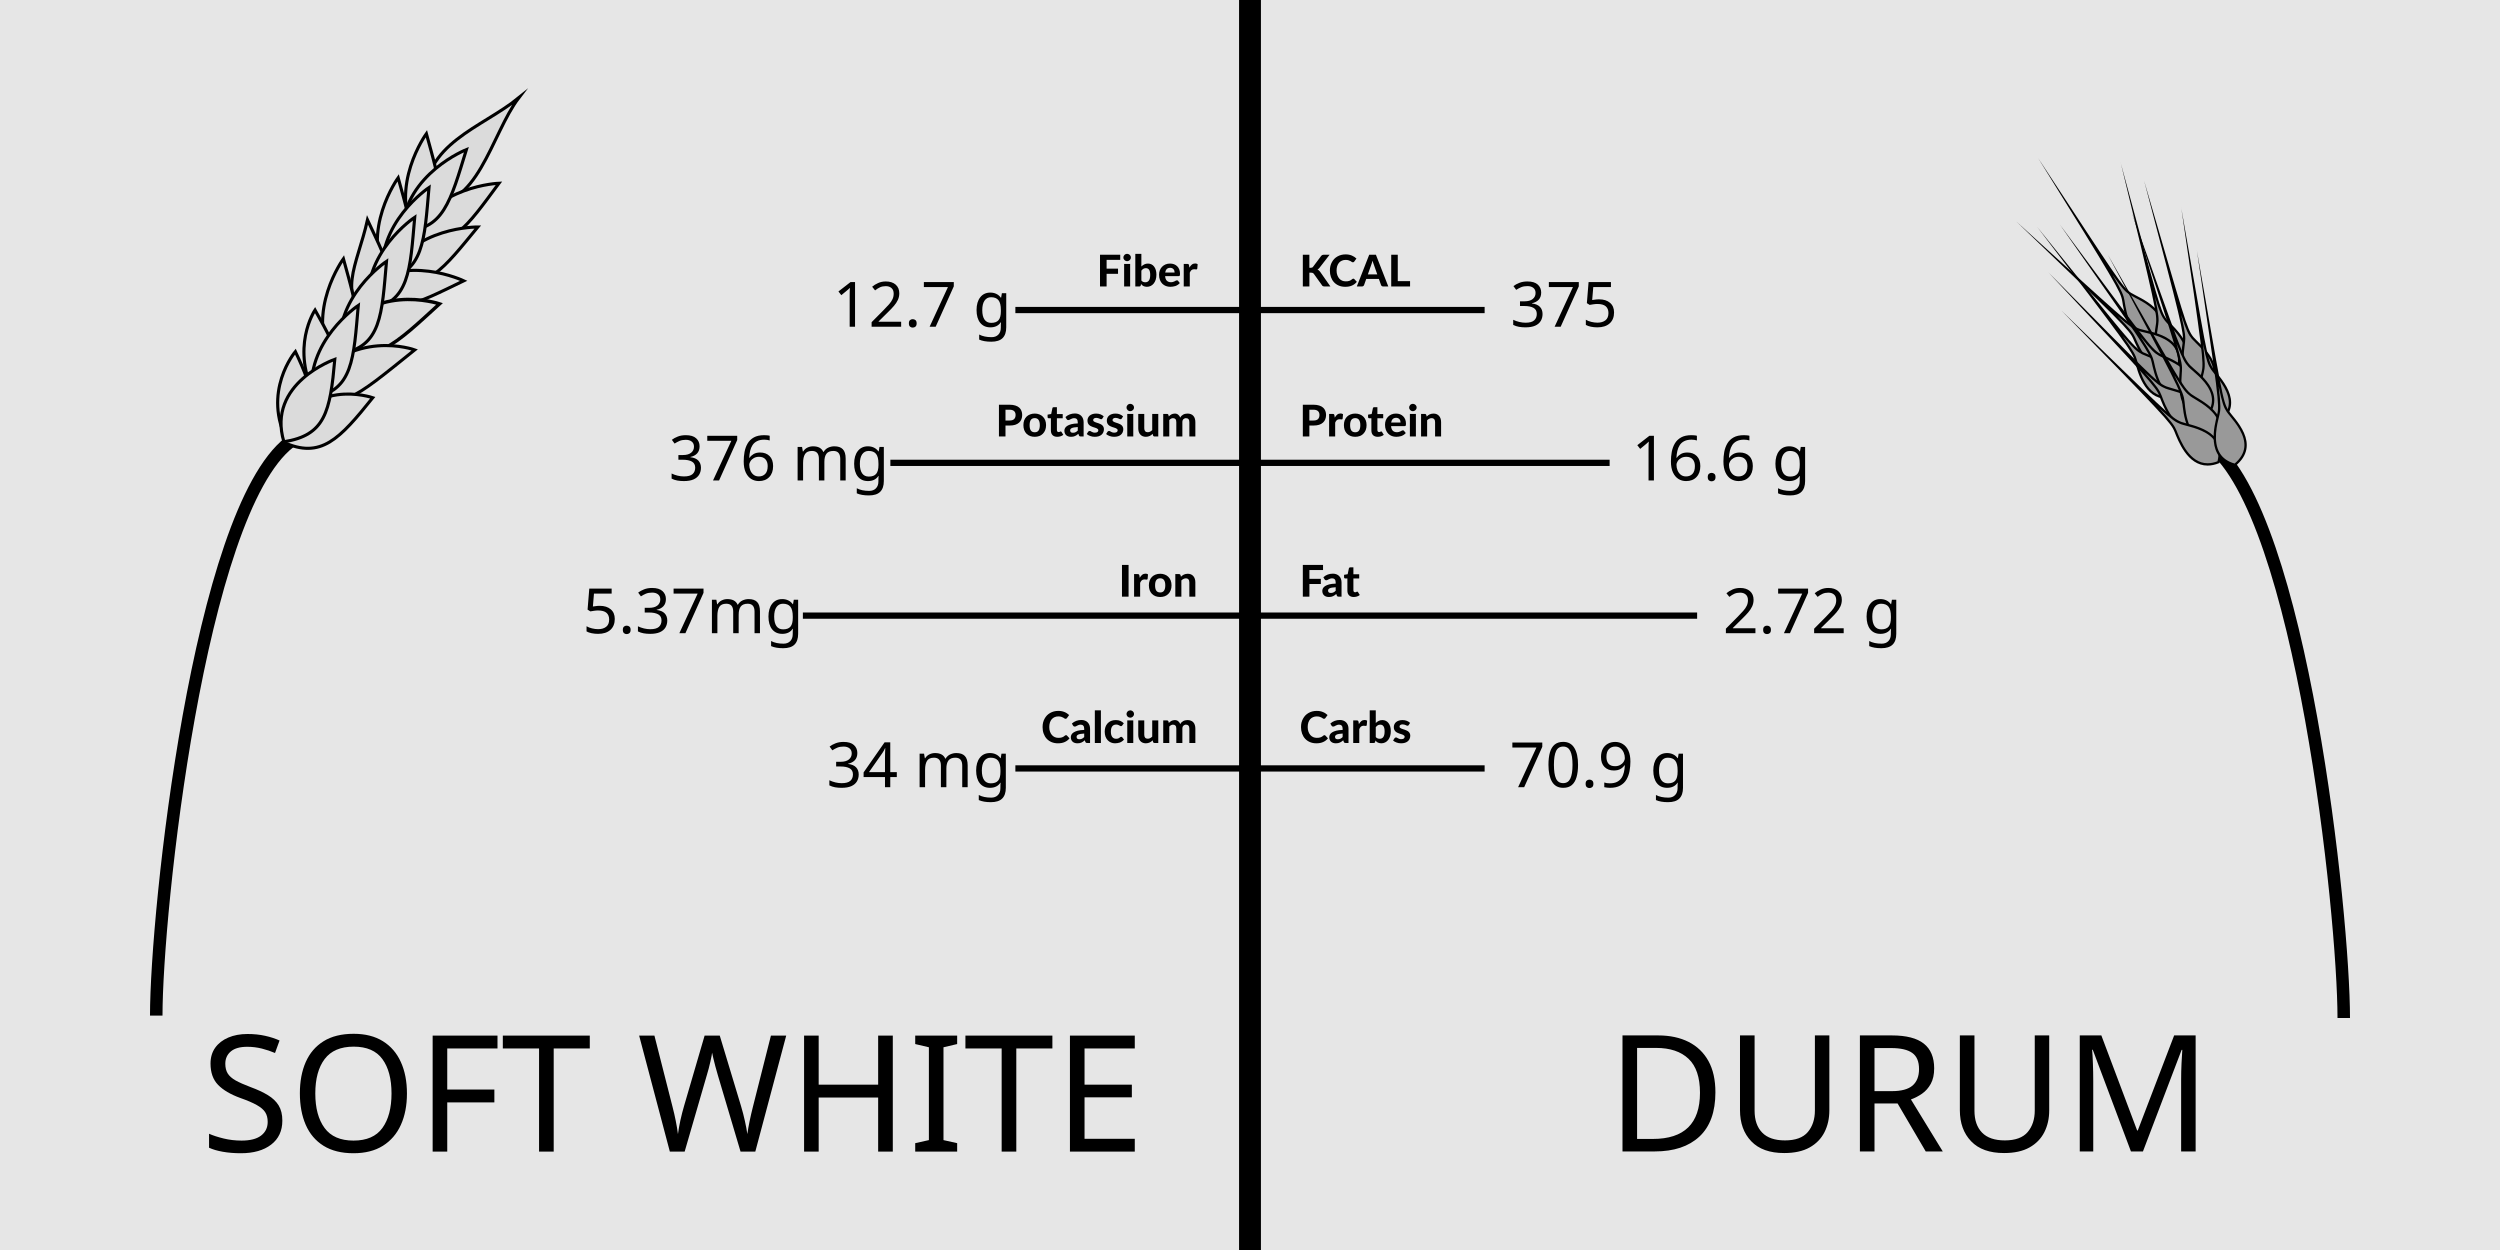
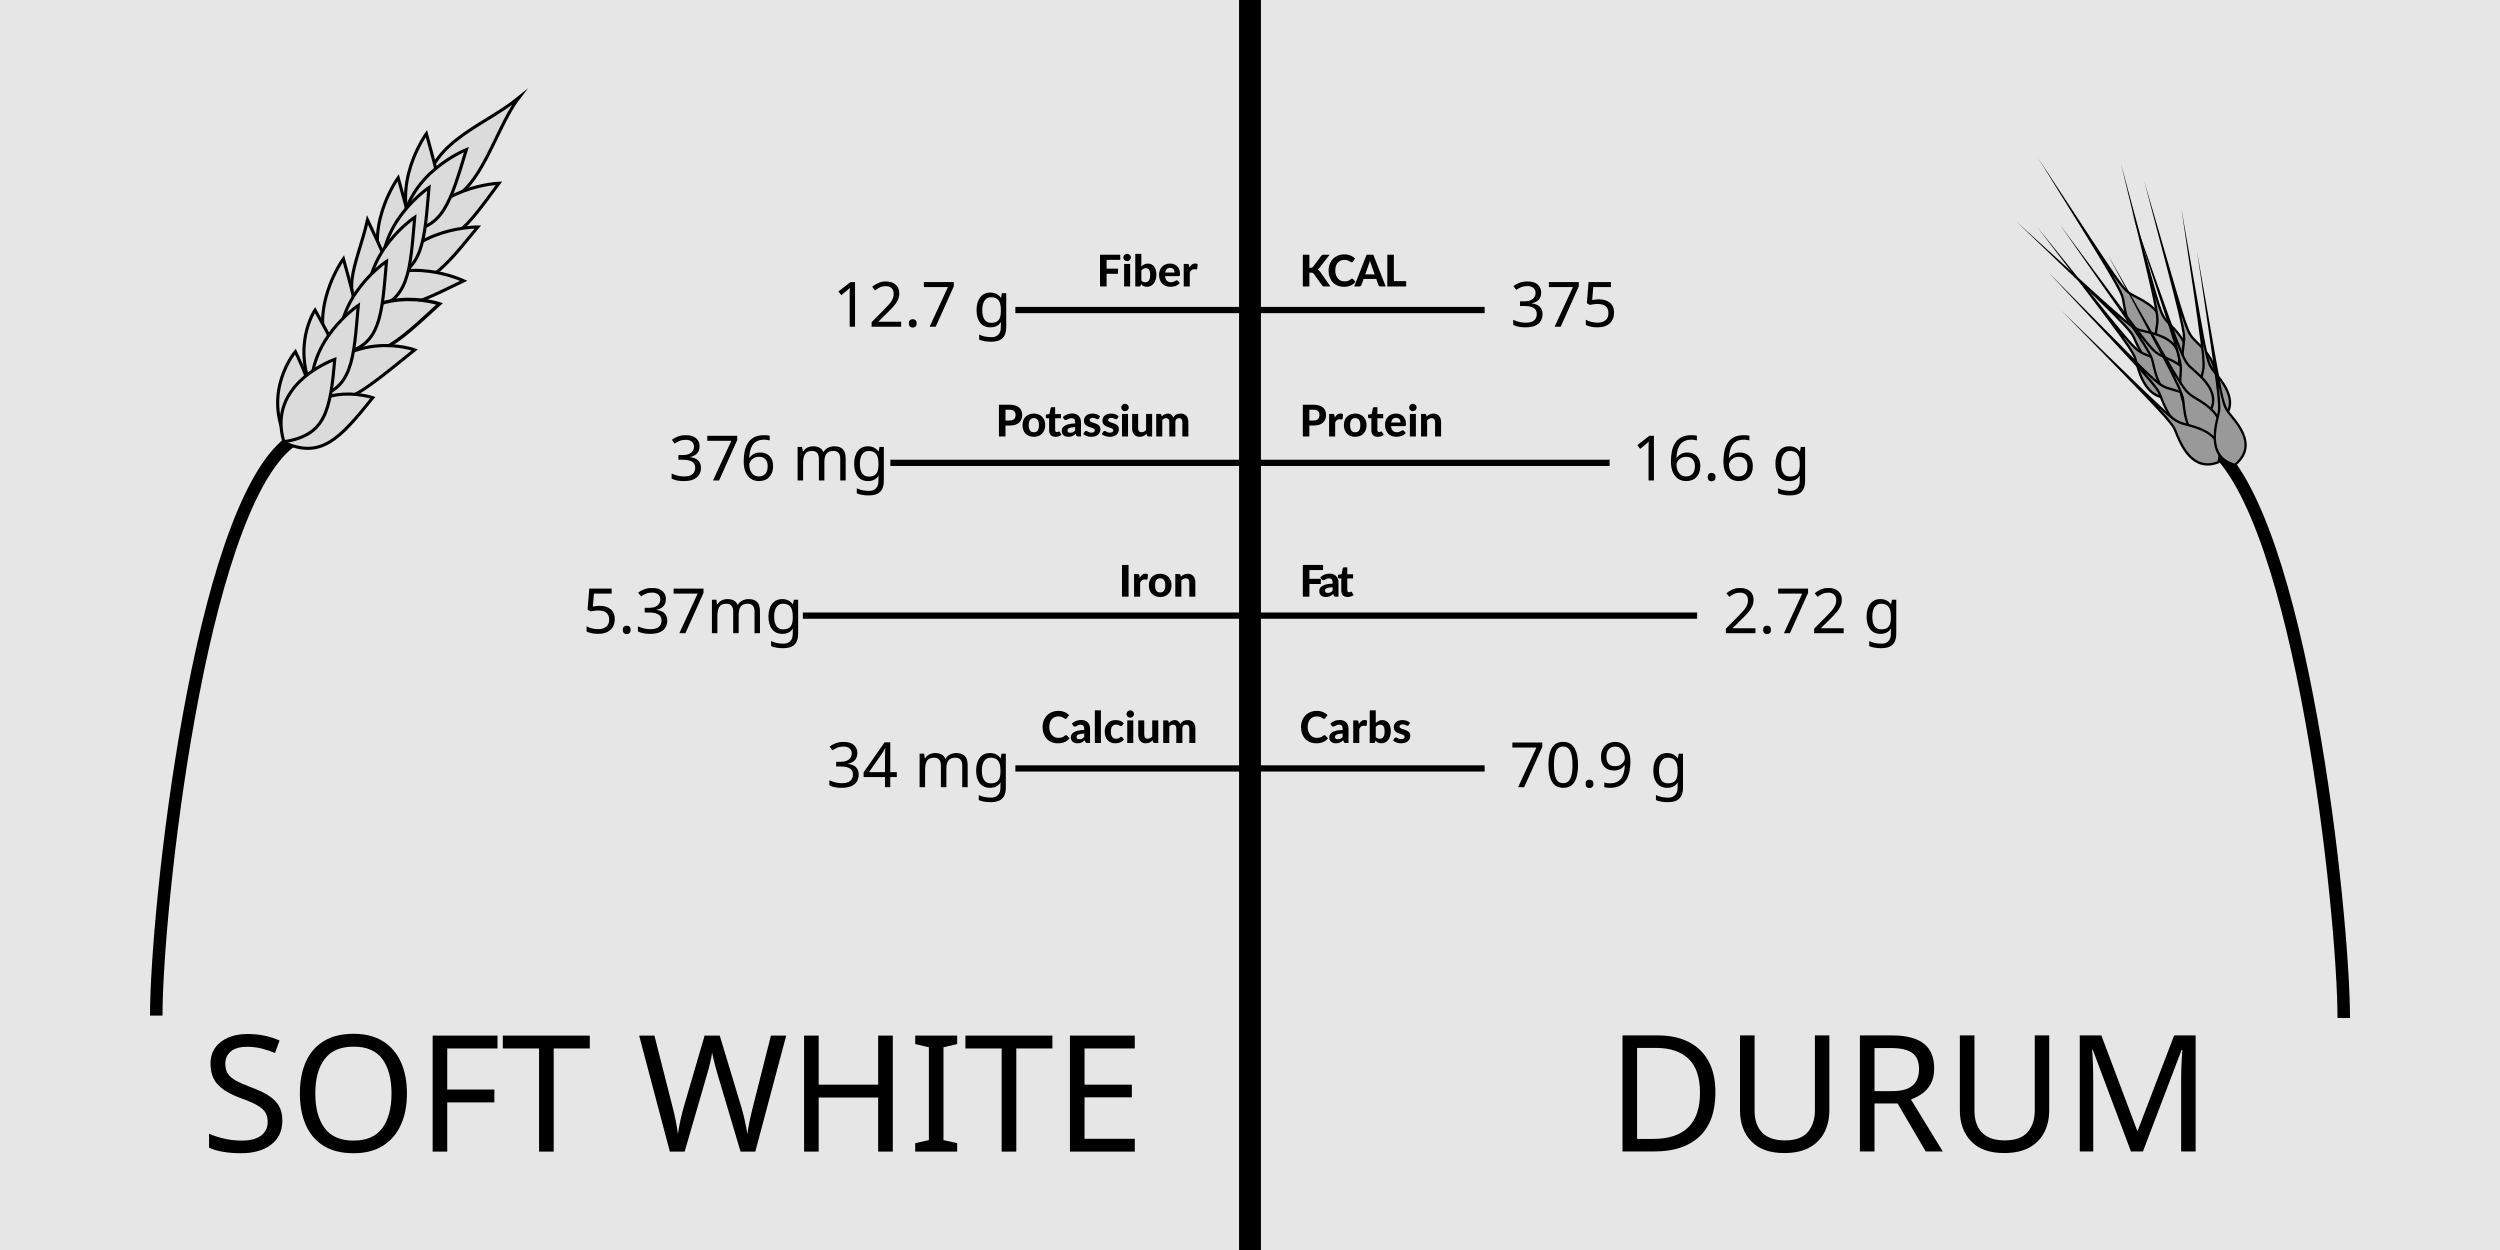
<svg xmlns="http://www.w3.org/2000/svg" viewBox="0 0 800 400">
  <defs>
    <style>
      .cls-1 {
        letter-spacing: 0em;
      }

      .cls-2 {
        font-size: 20px;
      }

      .cls-2, .cls-3 {
        font-family: MyriadPro-Regular, 'Myriad Pro';
      }

      .cls-4 {
        letter-spacing: 0em;
      }

      .cls-5, .cls-6, .cls-7, .cls-8 {
        stroke: #000;
        stroke-miterlimit: 10;
      }

      .cls-5, .cls-7 {
        fill: #dbdbdb;
      }

      .cls-9 {
        font-family: Lato-Heavy, Lato;
        font-size: 14px;
        font-weight: 800;
      }

      .cls-10 {
        letter-spacing: -.01em;
      }

      .cls-11 {
        letter-spacing: 0em;
      }

      .cls-12 {
        letter-spacing: -.02em;
      }

      .cls-13 {
        letter-spacing: -.03em;
      }

      .cls-14 {
        letter-spacing: 0em;
      }

      .cls-15 {
        fill: #999;
      }

      .cls-6 {
        stroke-width: 4px;
      }

      .cls-6, .cls-8 {
        fill: none;
      }

      .cls-16 {
        letter-spacing: -.07em;
      }

      .cls-17 {
        letter-spacing: -.02em;
      }

      .cls-18 {
        letter-spacing: 0em;
      }

      .cls-7 {
        stroke-width: 1.1px;
      }

      .cls-19 {
        letter-spacing: -.03em;
      }

      .cls-20 {
        letter-spacing: -.01em;
      }

      .cls-3 {
        font-size: 52px;
      }

      .cls-21 {
        letter-spacing: 0em;
      }

      .cls-22 {
        letter-spacing: 0em;
      }

      .cls-8 {
        stroke-width: 7px;
      }

      .cls-23 {
        fill: #e6e6e6;
      }
    </style>
  </defs>
  <g id="SVG_background">
    <rect class="cls-23" width="800" height="400" />
  </g>
  <g id="divider">
    <line class="cls-8" x1="400" x2="400" y2="400" />
  </g>
  <g id="label_lines">
    <rect id="LL_4" x="324.92" y="98.21" width="150.16" height="2" />
    <rect id="LL_3" x="284.92" y="147.11" width="230.16" height="2" />
    <rect id="LL_2" x="256.92" y="196" width="286.16" height="2" />
    <rect id="LL_1" x="324.92" y="244.9" width="150.16" height="2" />
    <text class="cls-9" transform="translate(415.84 91.67)">
-       <tspan class="cls-13" x="0" y="0">K</tspan>
-       <tspan x="9.24" y="0">CA</tspan>
-       <tspan class="cls-19" x="28.29" y="0">L</tspan>
+       <tspan class="cls-13" x="0" y="0">KCAL</tspan>
    </text>
    <text class="cls-9" transform="translate(350.94 91.67)">
-       <tspan class="cls-14" x="0" y="0">F</tspan>
-       <tspan x="7.92" y="0">ibe</tspan>
-       <tspan class="cls-12" x="27.06" y="0">r</tspan>
+       <tspan class="cls-14" x="0" y="0">Fiber</tspan>
    </text>
    <text class="cls-9" transform="translate(415.84 139.67)">
-       <tspan class="cls-18" x="0" y="0">P</tspan>
-       <tspan class="cls-10" x="8.68" y="0">r</tspan>
-       <tspan class="cls-4" x="13.79" y="0">o</tspan>
-       <tspan class="cls-22" x="21.74" y="0">t</tspan>
-       <tspan x="26.96" y="0">ein</tspan>
+       <tspan class="cls-18" x="0" y="0">Protein</tspan>
    </text>
    <text class="cls-9" transform="translate(318.6 139.67)">
-       <tspan class="cls-17" x="0" y="0">P</tspan>
-       <tspan class="cls-20" x="8.47" y="0">o</tspan>
-       <tspan x="16.42" y="0">tassium</tspan>
+       <tspan class="cls-17" x="0" y="0">Potassium</tspan>
    </text>
    <text class="cls-9" transform="translate(415.84 190.93)">
-       <tspan class="cls-16" x="0" y="0">F</tspan>
-       <tspan class="cls-1" x="7" y="0">a</tspan>
-       <tspan class="cls-11" x="14.06" y="0">t</tspan>
+       <tspan class="cls-16" x="0" y="0">Fat</tspan>
    </text>
    <text class="cls-9" transform="translate(357.97 190.93)">
-       <tspan class="cls-21" x="0" y="0">I</tspan>
-       <tspan class="cls-10" x="4.14" y="0">r</tspan>
-       <tspan x="9.25" y="0">on</tspan>
+       <tspan class="cls-21" x="0" y="0">Iron</tspan>
    </text>
    <text class="cls-9" transform="translate(415.84 237.75)">
      <tspan x="0" y="0">Carbs</tspan>
    </text>
    <text class="cls-9" transform="translate(333.14 237.75)">
      <tspan x="0" y="0">Calcium</tspan>
    </text>
    <text class="cls-2" transform="translate(483.32 104.55)">
      <tspan x="0" y="0">375</tspan>
    </text>
    <text class="cls-2" transform="translate(266.52 104.55)">
      <tspan x="0" y="0">12.7 g</tspan>
    </text>
    <text class="cls-2" transform="translate(522.16 153.74)">
      <tspan x="0" y="0">16.6 g</tspan>
    </text>
    <text class="cls-2" transform="translate(214.01 153.74)">
      <tspan x="0" y="0">376 mg</tspan>
    </text>
    <text class="cls-2" transform="translate(551.33 202.63)">
      <tspan x="0" y="0">2.72 g</tspan>
    </text>
    <text class="cls-2" transform="translate(186.43 202.63)">
      <tspan x="0" y="0">5.37mg</tspan>
    </text>
    <text class="cls-2" transform="translate(483.08 251.9)">
      <tspan x="0" y="0">70.9 g</tspan>
    </text>
    <text class="cls-2" transform="translate(264.49 251.9)">
      <tspan x="0" y="0">34 mg</tspan>
    </text>
  </g>
  <g id="Text_Soft-white">
    <text class="cls-3" transform="translate(203.9 368.52)">
      <tspan x="0" y="0">WHITE</tspan>
    </text>
    <text class="cls-3" transform="translate(64.24 368.52)">
      <tspan x="0" y="0">SOFT</tspan>
    </text>
  </g>
  <g id="Text_Durum">
    <text class="cls-3" transform="translate(514.15 368.46)">
      <tspan x="0" y="0">DURUM</tspan>
    </text>
  </g>
  <g id="Soft-White">
    <path id="sw_stem" class="cls-6" d="M50,325c0-33.13,13.55-160.85,42.64-183.47" />
    <g id="wheat-berry">
      <path id="sw_wb_top" class="cls-5" d="M135.94,64.76c-.72-18.85,18.18-23.79,30.08-33.47-8.78,11.48-13.4,36.92-30.08,33.47Z" />
      <path id="sw_wb_r6_a" class="cls-5" d="M132.83,75.59c-8.58-16.09,3.61-32.81,3.61-32.81,4.47,16.37,8.01,26.29-3.61,32.81Z" />
      <path id="sw_wb_r6_c" class="cls-5" d="M131.63,76.07c7.35-16.68,28.04-17.43,28.04-17.43-10.11,13.63-15.73,22.54-28.04,17.43Z" />
      <path id="sw_wb_r6_b" class="cls-5" d="M128.58,73.61c1.4-18.18,20.67-25.74,20.67-25.74-5.02,16.21-7.36,26.48-20.67,25.74Z" />
      <path id="sw_wb_r5_a" class="cls-5" d="M123.8,89.7c-8.58-16.09,3.61-32.81,3.61-32.81,4.47,16.37,8.01,26.29-3.61,32.81Z" />
      <path id="sw_wb_r5_c" class="cls-5" d="M124.01,88.61c8.2-16.28,28.89-15.97,28.89-15.97-10.8,13.09-16.86,21.71-28.89,15.97Z" />
      <path id="sw_wb_r5_b" class="cls-5" d="M122.51,89.54c-2.47-18.06,14.77-29.53,14.77-29.53-1.49,16.9-1.6,27.44-14.77,29.53Z" />
      <path id="sw_wb_r4_a" class="cls-5" d="M119.64,103.32c-12.52-8.5-5.37-18.11-2.04-32.95,7.19,15.37,12.38,24.54,2.04,32.95Z" />
      <path id="sw_wb_r4_c" class="cls-5" d="M115.47,92.28c14.26-11.36,32.92-2.42,32.92-2.42-15.29,7.37-24.4,12.66-32.92,2.42Z" />
      <path id="sw_wb_r4_b" class="cls-5" d="M117.94,99.06c-2.47-18.06,14.77-29.53,14.77-29.53-1.49,16.9-1.6,27.44-14.77,29.53Z" />
      <path id="sw_wb_r3_a" class="cls-5" d="M106.28,115.62c-8.58-16.09,3.61-32.81,3.61-32.81,4.47,16.37,8.01,26.29-3.61,32.81Z" />
      <path id="sw_wb_r3_c" class="cls-7" d="M106.73,110.08c10.97-20.54,33.93-12.85,33.93-12.85-13.8,12.55-21.74,20.97-33.93,12.85Z" />
      <path id="sw_wb_r3_b" class="cls-5" d="M108.91,113.16c-2.47-18.06,14.77-29.53,14.77-29.53-1.49,16.9-1.6,27.44-14.77,29.53Z" />
      <path id="sw_wb_r2_a" class="cls-5" d="M101.16,127.42c-8.58-16.09-.35-28.21-.35-28.21,7.86,14.05,11.97,21.69.35,28.21Z" />
      <path id="sw_wb_r2_c" class="cls-5" d="M98.1,123.94c14.43-19.39,34.61-11.97,34.61-11.97-20.18,16.21-24.09,20.16-34.61,11.97Z" />
      <path id="sw_wb_r2_b" class="cls-5" d="M99.88,127.27c-2.47-18.06,14.77-29.53,14.77-29.53-1.49,16.9-1.6,27.44-14.77,29.53Z" />
      <path id="sw_wb_r1_a" class="cls-5" d="M92.13,141.53c-8.58-16.09,2.39-29.02,2.39-29.02,5.85,12.33,9.23,22.5-2.39,29.02Z" />
      <path id="sw_wb_r1_c" class="cls-5" d="M90.6,141.47c7.93-21.42,28.68-14.2,28.68-14.2-10.62,13.23-16.57,19.78-28.68,14.2Z" />
      <path id="sw_wb_r1_b" class="cls-5" d="M90.84,141.37c-5.59-18.76,16.3-26.39,16.3-26.39-1.49,16.9-3.13,24.31-16.3,26.39Z" />
    </g>
  </g>
  <g id="Durum">
    <path id="d_stem" class="cls-6" d="M750,325.77c0-33.13-13.55-160.85-42.64-183.47" />
    <g id="wheat-berry-2" data-name="wheat-berry">
      <g id="d_wb_r4_top">
        <path class="cls-15" d="M689.01,108.99c-7.45,0-8.88-8.71-9.48-12.43l-.06-.38c-.39-2.31-1.48-4.58-12.59-22.61,11.39,17.29,12.65,19,14.89,20.46.37.24.9.51,1.57.86,2.64,1.36,7.05,3.63,8.26,7.48.62,1.96.33,4.14-.87,6.48-.6.09-1.18.14-1.72.14Z" />
        <path d="M676.03,87.96c3.12,4.49,4.14,5.48,5.53,6.38.39.25.92.53,1.6.88,2.58,1.33,6.91,3.56,8.08,7.26.57,1.81.32,3.84-.76,6.03-.51.07-1,.11-1.48.11-7.13,0-8.52-8.49-9.11-12.12l-.06-.38c-.25-1.5-.72-2.86-3.8-8.16h0ZM652.2,50.59c24.82,39.98,26.39,42.67,26.89,45.66.57,3.4,1.87,13.12,9.92,13.12.62,0,1.27-.06,1.97-.18,5.19-9.88-6.5-13.84-9.01-15.47-2.91-1.89-4.48-4.75-29.77-43.13h0Z" />
      </g>
      <g id="d_wb_r4_c">
        <path class="cls-15" d="M697.01,119.36c-2.42-.39-4.26-1.42-5.47-3.06-2.67-3.62-1.77-9.36-1.34-12.11l.06-.38c.36-2.34.08-4.58-4.88-25.36,5.4,19.93,6.07,21.95,7.74,24.03.28.34.7.77,1.22,1.31,2.08,2.11,5.56,5.65,5.51,9.69-.02,2.05-.98,4.03-2.85,5.89Z" />
        <path d="M689.57,94.92c1.56,5.24,2.22,6.49,3.26,7.79.29.36.71.79,1.25,1.34,2.04,2.07,5.45,5.54,5.41,9.42-.02,1.9-.9,3.74-2.6,5.49-2.23-.4-3.92-1.37-5.04-2.88-2.57-3.49-1.69-9.13-1.27-11.83l.06-.38c.23-1.5.21-2.95-1.06-8.94h0ZM678.6,51.98c11.1,45.73,11.75,48.78,11.29,51.77-.56,3.67-2.6,14.57,7.25,16.01,8.01-7.77-1.85-15.18-3.73-17.51-2.18-2.71-2.77-5.91-14.82-50.27h0Z" />
      </g>
      <g id="d_wb_r4_a">
        <path class="cls-15" d="M693.34,118.58c-5.84,0-8.9-6.98-10.21-9.96l-.15-.35c-.95-2.14-2.58-4.07-17.82-18.77,15.34,13.92,16.98,15.26,19.52,16.12.42.14,1,.27,1.74.44,2.89.66,7.73,1.77,9.86,5.19,1.08,1.74,1.34,3.93.77,6.49-1.29.56-2.53.84-3.7.84Z" />
        <path d="M677.61,101.16c4.14,3.57,5.37,4.27,6.94,4.81.44.15,1.03.28,1.77.45,2.83.65,7.58,1.73,9.63,5.02,1,1.61,1.26,3.64.77,6.03-1.18.49-2.31.73-3.38.73-5.59,0-8.59-6.82-9.87-9.73l-.15-.35c-.62-1.39-1.41-2.6-5.71-6.96h0ZM645.23,70.89c33.99,32.55,36.18,34.76,37.4,37.53,1.26,2.85,4.38,10.53,10.71,10.53,1.22,0,2.56-.29,4.03-.95,2.57-10.86-9.73-11.79-12.57-12.75-3.29-1.11-5.52-3.49-39.57-34.36h0Z" />
      </g>
      <g id="d_wb_r3_c">
        <path class="cls-15" d="M705.89,124.98c-2.43-.34-4.29-1.34-5.53-2.95-2.74-3.57-1.95-9.32-1.58-12.09l.05-.38c.31-2.32-.07-4.82-5.4-25.32,5.81,19.88,6.52,21.89,8.24,23.94.28.34.71.76,1.25,1.28,2.12,2.07,5.67,5.54,5.7,9.57.02,2.05-.9,4.05-2.73,5.94Z" />
        <path d="M697.97,100.7c1.67,5.21,2.35,6.45,3.41,7.72.3.35.73.78,1.28,1.31,2.08,2.03,5.56,5.43,5.59,9.31.01,1.9-.82,3.76-2.49,5.54-2.23-.35-3.95-1.29-5.1-2.78-2.64-3.44-1.87-9.09-1.5-11.81l.05-.38c.2-1.51.15-2.95-1.24-8.91h0ZM686.15,57.97c12,45.5,12.71,48.54,12.31,51.54-.49,3.68-2.31,14.62,7.57,15.86,7.86-7.92-2.15-15.14-4.07-17.44-2.23-2.67-2.88-5.86-15.81-49.97h0Z" />
      </g>
      <g id="d_wb_r3_a">
        <path class="cls-15" d="M693.36,127.24c-6.72,0-8.86-8.06-9.77-11.5l-.1-.37c-.61-2.26-1.92-4.42-14.72-21.28,13.01,16.1,14.44,17.68,16.81,18.91.39.2.95.42,1.65.7,2.75,1.1,7.37,2.93,8.95,6.64.8,1.89.73,4.08-.23,6.53-.9.23-1.77.35-2.58.35Z" />
        <path d="M679.28,107.53c3.54,4.16,4.65,5.05,6.12,5.81.41.21.97.44,1.68.72,2.7,1.07,7.22,2.87,8.74,6.44.75,1.75.69,3.79-.17,6.07-.8.2-1.57.29-2.3.29-6.43,0-8.52-7.86-9.41-11.22l-.1-.37c-.39-1.47-1-2.78-4.57-7.75h0ZM651.92,72.65c28.59,37.38,30.42,39.9,31.2,42.83.86,3.2,2.97,12.14,10.23,12.14.88,0,1.83-.13,2.86-.41,4.2-10.34-7.81-13.14-10.47-14.53-3.08-1.6-4.92-4.29-33.82-40.03h0Z" />
      </g>
      <g id="d_wb_r3_b">
        <path class="cls-15" d="M698.62,128.08c-7.01,0-8.86-8.34-9.65-11.9l-.08-.37c-.52-2.29-1.74-4.5-13.84-21.87,12.34,16.63,13.7,18.26,16.02,19.59.38.22.93.46,1.62.77,2.71,1.21,7.24,3.23,8.67,7,.73,1.92.56,4.11-.5,6.52-.78.17-1.53.25-2.23.25Z" />
        <path d="M685,107.79c3.37,4.31,4.44,5.24,5.88,6.06.4.23.95.48,1.65.79,2.65,1.18,7.1,3.17,8.47,6.79.67,1.78.53,3.81-.42,6.06-.68.14-1.34.21-1.97.21-6.7,0-8.51-8.13-9.28-11.6l-.08-.37c-.33-1.48-.88-2.82-4.25-7.93h0ZM659.11,71.81c27.03,38.52,28.75,41.12,29.41,44.07.74,3.29,2.52,12.56,10.1,12.56.77,0,1.6-.1,2.5-.3,4.62-10.16-7.26-13.45-9.86-14.94-3.01-1.73-4.74-4.49-32.15-41.39h0Z" />
      </g>
      <g id="d_wb_r2_c">
        <path class="cls-15" d="M710.19,135.2c-2.38-.61-4.11-1.8-5.17-3.55-2.33-3.85-.91-9.48-.23-12.19l.09-.37c.57-2.3.5-4.55-2.55-25.69,3.57,20.33,4.05,22.4,5.52,24.63.24.37.62.83,1.1,1.41,1.88,2.29,5.02,6.13,4.61,10.15-.21,2.04-1.34,3.93-3.37,5.6Z" />
        <path d="M705,110.19c1.08,5.36,1.62,6.67,2.54,8.05.25.38.64.85,1.12,1.44,1.84,2.25,4.92,6.01,4.52,9.87-.2,1.89-1.23,3.65-3.09,5.23-2.18-.6-3.78-1.72-4.76-3.33-2.25-3.71-.86-9.24-.19-11.9l.09-.37c.37-1.47.48-2.92-.24-9h0ZM697.99,66.42c6.89,46.55,7.26,49.65,6.53,52.58-.89,3.6-3.92,14.27,5.76,16.6,8.69-7.01-.46-15.28-2.12-17.78-1.92-2.9-2.22-6.14-10.18-51.41h0Z" />
      </g>
      <g id="d_wb_r2_a">
        <path class="cls-15" d="M701.53,137.43c-6.11,0-8.88-7.35-10.07-10.49l-.14-.36c-.83-2.19-2.36-4.2-16.81-19.68,14.58,14.7,16.16,16.13,18.64,17.12.41.16.98.33,1.71.53,2.85.81,7.63,2.17,9.58,5.7.99,1.8,1.14,3.99.43,6.52-1.17.43-2.29.66-3.35.66Z" />
        <path d="M686.34,119.21c3.95,3.78,5.14,4.55,6.68,5.16.43.17,1.01.34,1.75.54,2.8.79,7.48,2.13,9.35,5.52.92,1.66,1.07,3.7.45,6.06-1.06.38-2.08.57-3.04.57-5.85,0-8.56-7.18-9.72-10.25l-.14-.36c-.54-1.42-1.27-2.67-5.34-7.25h0ZM655.59,87.28c32.23,34.28,34.31,36.61,35.39,39.44,1.13,2.97,3.94,11.09,10.56,11.09,1.11,0,2.32-.23,3.66-.75,3.13-10.71-9.1-12.28-11.89-13.39-3.23-1.28-5.33-3.77-37.71-36.39h0Z" />
      </g>
      <g id="d_wb_r2_b">
        <path class="cls-15" d="M705.81,133.68c-2.44-.2-4.36-1.08-5.7-2.62-2.94-3.4-2.5-9.19-2.29-11.97l.03-.38c.17-2.34-.36-4.81-6.88-24.94,6.97,19.49,7.8,21.45,9.63,23.4.3.32.75.71,1.32,1.21,2.24,1.94,5.99,5.2,6.26,9.22.14,2.05-.66,4.1-2.38,6.09Z" />
        <path d="M696.47,109.91c1.97,5.1,2.72,6.3,3.86,7.51.32.34.77.73,1.35,1.23,2.2,1.91,5.87,5.09,6.13,8.96.13,1.9-.6,3.8-2.16,5.68-2.25-.22-4.02-1.05-5.25-2.48-2.84-3.28-2.41-8.96-2.2-11.7l.03-.38c.11-1.52-.02-2.95-1.76-8.83h0ZM682.15,67.96c14.66,44.71,15.55,47.7,15.33,50.72-.27,3.7-1.45,14.73,8.49,15.39,7.38-8.37-3.04-14.98-5.09-17.17-2.38-2.53-3.23-5.67-18.73-48.94h0Z" />
      </g>
      <g id="d_wb_r1_b">
        <path class="cls-15" d="M708.04,141.88c-8.02,0-8.93-9.13-9.32-13.03l-.04-.38c-.24-2.33-1.19-4.67-11.13-23.37,10.27,17.98,11.42,19.77,13.57,21.36.35.26.87.57,1.51.96,2.54,1.52,6.8,4.07,7.77,7.99.49,1.99.06,4.15-1.28,6.41-.37.04-.74.05-1.09.05Z" />
        <path d="M695.78,120.05c2.83,4.68,3.78,5.73,5.11,6.72.37.28.89.59,1.54.98,2.49,1.49,6.67,3.99,7.6,7.76.46,1.84.07,3.85-1.14,5.97-.3.02-.58.03-.86.03-7.68,0-8.57-8.89-8.94-12.69l-.04-.38c-.15-1.51-.54-2.9-3.27-8.38h0ZM674.36,81.24c22.24,41.47,23.64,44.26,23.94,47.27.36,3.52,1.07,13.75,9.73,13.75.42,0,.86-.02,1.32-.07,5.8-9.53-5.61-14.22-8.01-16.01-2.79-2.07-4.17-5.03-26.98-44.93h0Z" />
      </g>
      <g id="d_wb_r1_a">
        <path class="cls-15" d="M706.43,148.62c-6,0-8.89-7.21-10.12-10.29l-.14-.35c-.88-2.17-2.44-4.15-17.19-19.34,14.86,14.41,16.47,15.8,18.97,16.74.41.15.99.31,1.72.5,2.87.75,7.67,2.02,9.69,5.51,1.03,1.78,1.21,3.97.56,6.51-1.21.48-2.39.72-3.48.72Z" />
        <path d="M691.03,130.69c4.02,3.7,5.23,4.45,6.78,5.03.43.16,1.02.32,1.76.51,2.81.74,7.52,1.98,9.46,5.33.95,1.64,1.14,3.68.57,6.05-1.11.42-2.17.63-3.17.63-5.75,0-8.57-7.05-9.78-10.05l-.14-.36c-.57-1.41-1.33-2.64-5.48-7.14h0ZM659.66,99.38c32.9,33.64,35.02,35.93,36.16,38.73,1.18,2.92,4.11,10.88,10.61,10.88,1.15,0,2.41-.25,3.8-.82,2.92-10.77-9.34-12.1-12.15-13.15-3.25-1.22-5.4-3.67-38.42-35.64h0Z" />
      </g>
      <g id="d_wb_r1_c">
        <path class="cls-15" d="M715.19,148.75c-2.37-.61-4.11-1.8-5.17-3.55-2.33-3.85-.91-9.48-.23-12.19l.09-.37c.56-2.28.46-4.8-2.56-25.75,3.58,20.39,4.06,22.46,5.53,24.69.24.37.62.83,1.1,1.41,1.88,2.29,5.02,6.13,4.61,10.15-.21,2.04-1.35,3.93-3.37,5.6Z" />
        <path d="M710,123.74c1.08,5.36,1.62,6.67,2.54,8.05.25.38.64.85,1.12,1.44,1.84,2.25,4.92,6.01,4.52,9.87-.2,1.89-1.23,3.65-3.09,5.23-2.18-.6-3.78-1.72-4.76-3.33-2.25-3.71-.86-9.24-.19-11.9l.09-.37c.37-1.47.48-2.92-.24-9h0ZM702.98,79.98c6.89,46.55,7.26,49.65,6.53,52.58-.89,3.6-3.92,14.27,5.76,16.6,8.69-7.01-.46-15.28-2.12-17.78-1.92-2.9-2.22-6.14-10.18-51.41h0Z" />
      </g>
    </g>
  </g>
</svg>
